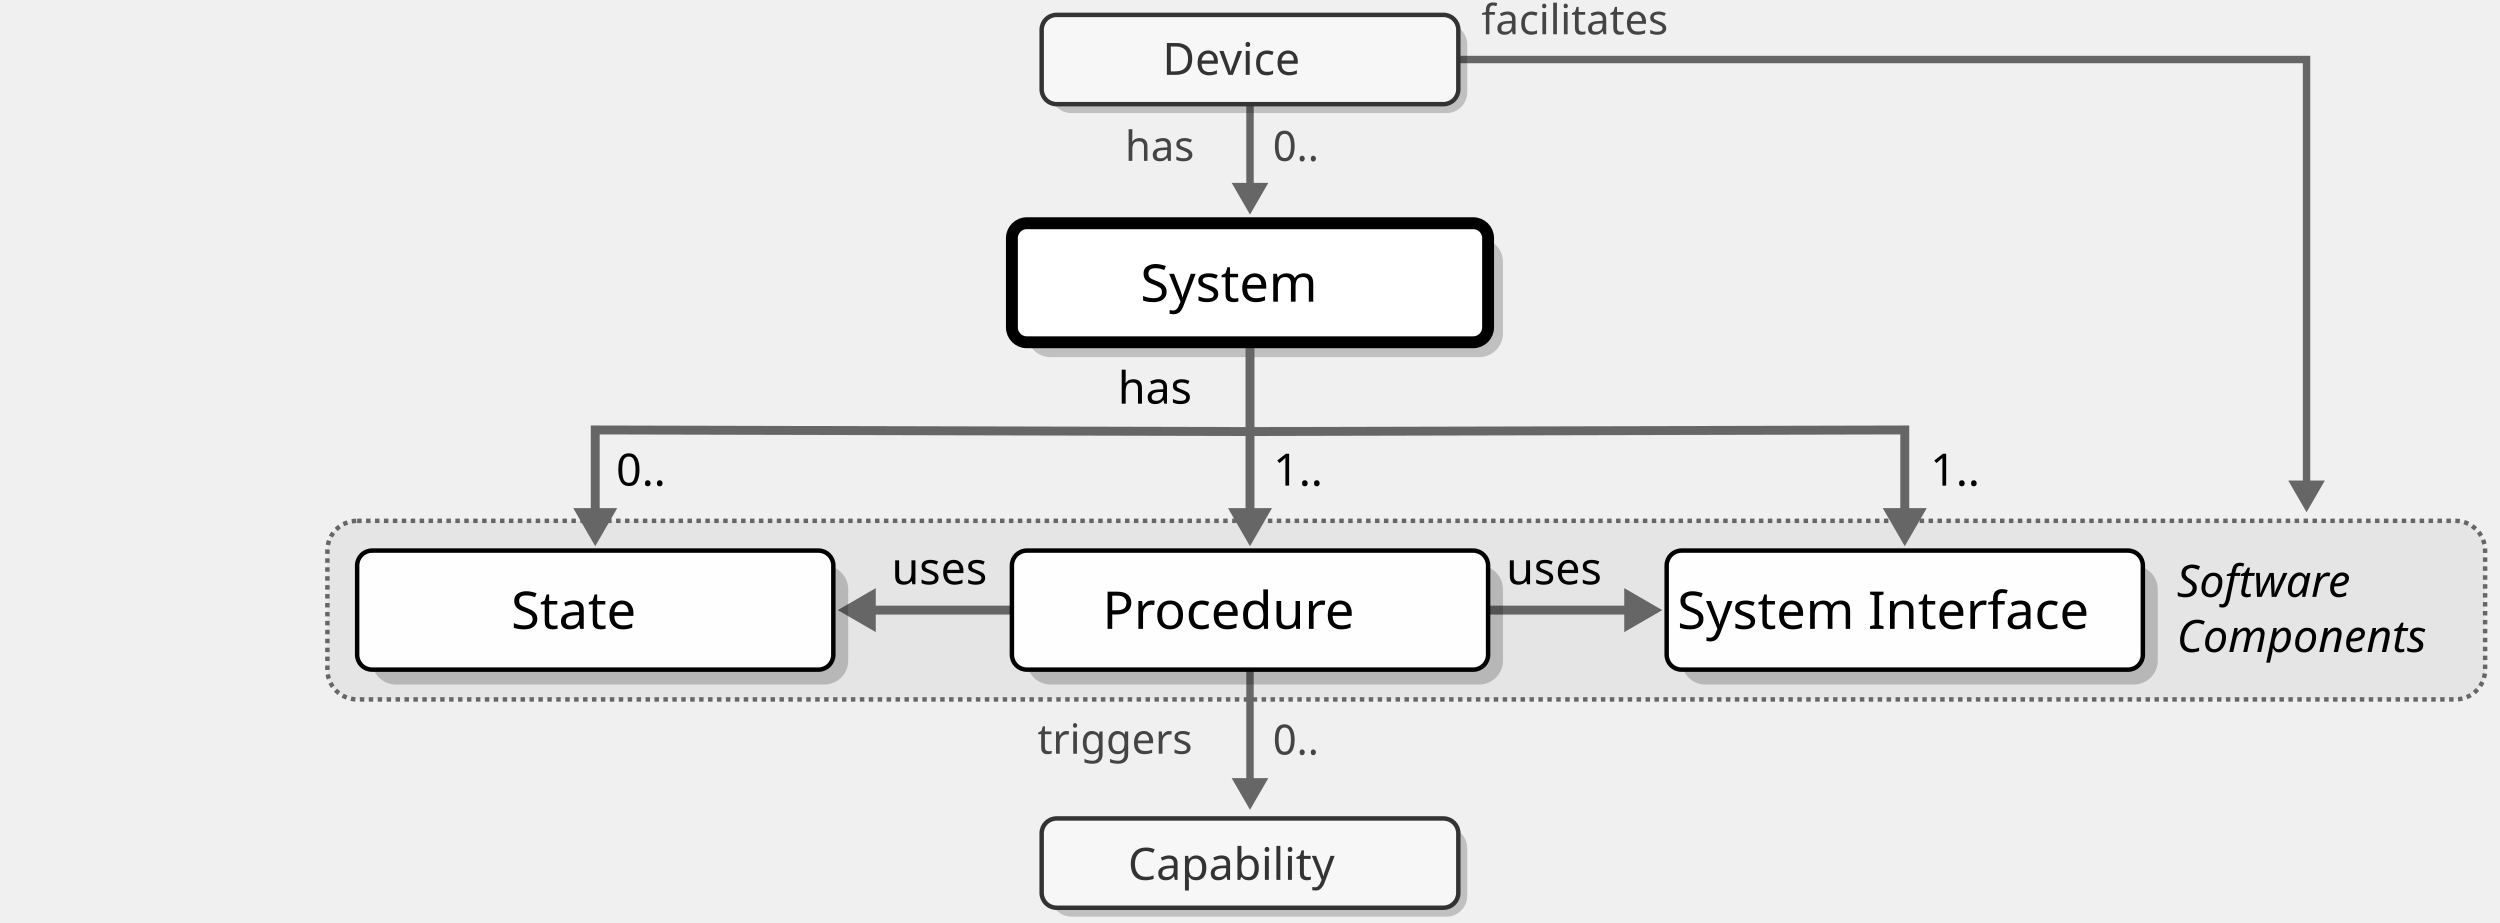
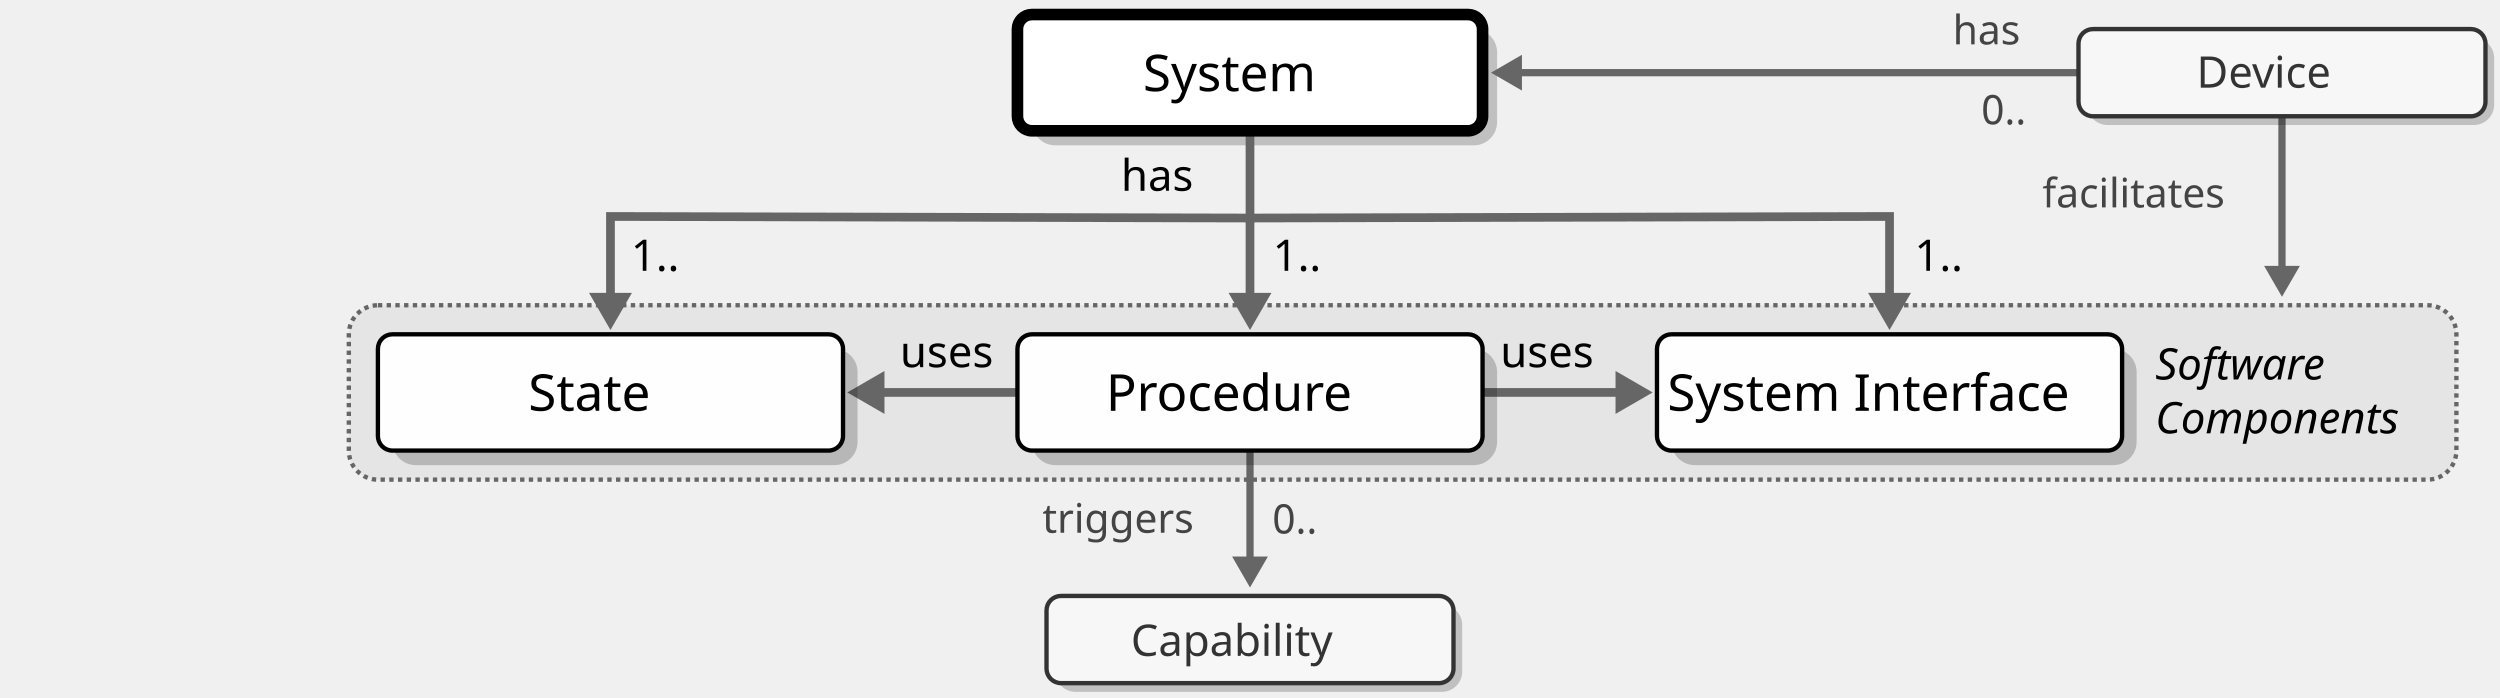
- <svg xmlns="http://www.w3.org/2000/svg" xmlns:xlink="http://www.w3.org/1999/xlink" width="168mm" height="62mm" version="1.1" viewBox="0 0 168 62" id="svg162">
+ <svg xmlns="http://www.w3.org/2000/svg" xmlns:xlink="http://www.w3.org/1999/xlink" width="172mm" height="48mm" version="1.1" viewBox="0 0 172 48" id="svg162">
  <defs id="defs5">
    <marker id="a" overflow="visible" orient="auto">
      <path transform="scale(0.4)" d="M 5.77,0 -2.88,5 V -5 Z" fill="context-stroke" fill-rule="evenodd" stroke="context-stroke" stroke-width="1pt" id="path2" />
    </marker>
    <marker id="e" overflow="visible" orient="auto">
      <path transform="scale(0.4)" d="M 5.77,0 -2.88,5 V -5 Z" fill="context-stroke" fill-rule="evenodd" stroke="context-stroke" stroke-width="1pt" id="path824" />
    </marker>
    <marker id="a-2" overflow="visible" orient="auto">
      <path transform="scale(0.4)" d="M 5.77,0 -2.88,5 V -5 Z" fill="context-stroke" fill-rule="evenodd" stroke="context-stroke" stroke-width="1pt" id="path2-3" />
    </marker>
    <marker id="a-3" overflow="visible" orient="auto">
      <path transform="scale(0.4)" d="M 5.77,0 -2.88,5 V -5 Z" fill="context-stroke" fill-rule="evenodd" stroke="context-stroke" stroke-width="1pt" id="path2-2" />
    </marker>
  </defs>
-   <rect id="rect1309" x="22" y="35" width="145" height="12" rx="2" fill="none" opacity="0.913" stroke="#000000" stroke-linejoin="round" stroke-width="0.333" style="opacity:1;fill:#e5e5e5;fill-opacity:1;stroke:#666666;stroke-width:0.3;stroke-miterlimit:4;stroke-dasharray:0.3, 0.3;stroke-dashoffset:0;stroke-opacity:1" />
-   <path d="M 98,4 H 155 l 0,29" marker-end="url(#a)" id="path3142" style="fill:none;stroke:#666666;stroke-width:0.5;stroke-miterlimit:4;stroke-dasharray:none;stroke-opacity:1" />
-   <rect id="rect1495" x="69" y="16" width="32" height="8" rx="1.6" fill="none" opacity="0.913" stroke="#000000" stroke-linejoin="round" stroke-width="0.333" style="opacity:1;fill:#000000;fill-opacity:0.2;stroke:none;stroke-width:0.8;stroke-miterlimit:4;stroke-dasharray:none" />
-   <use x="0" y="0" xlink:href="#g1121" id="use1391" transform="translate(-5.4000107e-7,54)" width="100%" height="100%" />
-   <path d="M 84,7 84,13" marker-end="url(#a)" id="path6698" style="fill:none;stroke:#666666;stroke-width:0.5;stroke-miterlimit:4;stroke-dasharray:none;stroke-opacity:1" />
-   <path d="M 68,41 H 58" marker-end="url(#a)" id="path1315" style="fill:none;stroke:#666666;stroke-width:0.6;stroke-miterlimit:4;stroke-dasharray:none" />
-   <g id="g1747" transform="translate(1.5999941e-7,-2)">
+   <rect id="rect1309" x="24" y="21" width="145" height="12" rx="2" fill="none" opacity="0.913" stroke="#000000" stroke-linejoin="round" stroke-width="0.333" style="opacity:1;fill:#e5e5e5;fill-opacity:1;stroke:#666666;stroke-width:0.3;stroke-miterlimit:4;stroke-dasharray:0.3, 0.3;stroke-dashoffset:0;stroke-opacity:1" />
+   <path d="M 157,8 V 19" marker-end="url(#a)" id="path3142" style="fill:none;stroke:#666666;stroke-width:0.5;stroke-miterlimit:4;stroke-dasharray:none;stroke-opacity:1" />
+   <rect id="rect1495" x="71" y="2" width="32" height="8" rx="1.6" fill="none" opacity="0.913" stroke="#000000" stroke-linejoin="round" stroke-width="0.333" style="opacity:1;fill:#000000;fill-opacity:0.2;stroke:none;stroke-width:0.8;stroke-miterlimit:4;stroke-dasharray:none" />
+   <use x="0" y="0" xlink:href="#g1121" id="use1391" transform="translate(-71,39)" width="100%" height="100%" />
+   <path d="M 143,5 H 104" marker-end="url(#a)" id="path6698" style="fill:none;stroke:#666666;stroke-width:0.5;stroke-miterlimit:4;stroke-dasharray:none;stroke-opacity:1" />
+   <path d="M 70,27 H 60" marker-end="url(#a)" id="path1315" style="fill:none;stroke:#666666;stroke-width:0.6;stroke-miterlimit:4;stroke-dasharray:none" />
+   <g id="g1747" transform="translate(1.999999,-16)">
    <rect id="rect1743" x="25" y="40" width="32" height="8" rx="1.6" fill="none" opacity="0.913" stroke="#000000" stroke-linejoin="round" stroke-width="0.333" style="opacity:1;fill:#000000;fill-opacity:0.2;stroke:none;stroke-width:0.8;stroke-miterlimit:4;stroke-dasharray:none" />
    <rect id="use8966" x="24" y="39" width="32" height="8" rx="1" fill="none" opacity="0.913" stroke="#000000" stroke-linejoin="round" stroke-width="0.333" style="opacity:1;fill:#fefefe;fill-opacity:1;stroke-width:0.3;stroke-miterlimit:4;stroke-dasharray:none" />
  </g>
-   <path d="M 100,41 H 110" marker-end="url(#a)" id="path1317" style="fill:none;stroke:#666666;stroke-width:0.6;stroke-miterlimit:4;stroke-dasharray:none" />
-   <path d="m 84,45 v 8" marker-end="url(#a)" id="path6006" style="fill:none;stroke:#666666;stroke-width:0.5;stroke-miterlimit:4;stroke-dasharray:none;stroke-opacity:1" />
+   <path d="m 102,27 h 10" marker-end="url(#a)" id="path1317" style="fill:none;stroke:#666666;stroke-width:0.6;stroke-miterlimit:4;stroke-dasharray:none" />
+   <path d="m 86,31 v 8" marker-end="url(#a)" id="path6006" style="fill:none;stroke:#666666;stroke-width:0.5;stroke-miterlimit:4;stroke-dasharray:none;stroke-opacity:1" />
  <use x="0" y="0" xlink:href="#g1747" id="use1909" transform="translate(44)" width="100%" height="100%" />
-   <text x="83.915" y="42.259" font-size="3.5px" style="line-height:1.25;font-family:sans-serif;stroke-width:0.265" xml:space="preserve" id="text1323">
-     <tspan x="83.915" y="42.259" font-size="3.5px" stroke-width="0.265" text-align="center" text-anchor="middle" id="tspan1321">Procedure</tspan>
+   <text x="85.915" y="28.259" font-size="3.5px" style="line-height:1.25;font-family:sans-serif;stroke-width:0.265" xml:space="preserve" id="text1323">
+     <tspan x="85.915" y="28.259" font-size="3.5px" stroke-width="0.265" text-align="center" text-anchor="middle" id="tspan1321">Procedure</tspan>
  </text>
-   <text x="39.915" y="42.259" font-size="3.5px" style="line-height:1.25;font-family:sans-serif;stroke-width:0.265" xml:space="preserve" id="text1327">
-     <tspan x="39.915" y="42.259" font-size="3.5px" stroke-width="0.265" text-align="center" text-anchor="middle" id="tspan1325">State</tspan>
+   <text x="41.915" y="28.259" font-size="3.5px" style="line-height:1.25;font-family:sans-serif;stroke-width:0.265" xml:space="preserve" id="text1327">
+     <tspan x="41.915" y="28.259" font-size="3.5px" stroke-width="0.265" text-align="center" text-anchor="middle" id="tspan1325">State</tspan>
  </text>
  <use x="0" y="0" xlink:href="#g1747" id="use1911" transform="translate(88)" width="100%" height="100%" />
-   <text x="127.915" y="42.259" font-size="3.5px" style="line-height:1.25;font-family:sans-serif;stroke-width:0.265" xml:space="preserve" id="text1331">
-     <tspan x="127.915" y="42.259" font-size="3.5px" stroke-width="0.265" text-align="center" text-anchor="middle" id="tspan1329">System Interface</tspan>
+   <text x="129.915" y="28.259" font-size="3.5px" style="line-height:1.25;font-family:sans-serif;stroke-width:0.265" xml:space="preserve" id="text1331">
+     <tspan x="129.915" y="28.259" font-size="3.5px" stroke-width="0.265" text-align="center" text-anchor="middle" id="tspan1329">System Interface</tspan>
  </text>
-   <text x="146.28" y="40.11" style="font-size:3px;line-height:1.25;font-family:sans-serif;stroke-width:0.265" xml:space="preserve" id="text1335">
-     <tspan x="146.28" y="40.11" stroke-width="0.265" id="tspan1333" style="font-style:italic;font-variant:normal;font-weight:normal;font-stretch:normal;font-family:sans-serif;-inkscape-font-specification:'sans-serif Italic'">Software</tspan>
+   <text x="148.28" y="26.11" style="font-size:3px;line-height:1.25;font-family:sans-serif;stroke-width:0.265" xml:space="preserve" id="text1335">
+     <tspan x="148.28" y="26.11" stroke-width="0.265" id="tspan1333" style="font-style:italic;font-variant:normal;font-weight:normal;font-stretch:normal;font-family:sans-serif;-inkscape-font-specification:'sans-serif Italic'">Software</tspan>
  </text>
-   <text x="146.28" y="43.814" style="font-size:3px;line-height:1.25;font-family:sans-serif;stroke-width:0.265" xml:space="preserve" id="text1339">
-     <tspan x="146.28" y="43.814" stroke-width="0.265" id="tspan1337" style="font-style:italic;font-variant:normal;font-weight:normal;font-stretch:normal;font-family:sans-serif;-inkscape-font-specification:'sans-serif Italic'">Components</tspan>
+   <text x="148.28" y="29.814" style="font-size:3px;line-height:1.25;font-family:sans-serif;stroke-width:0.265" xml:space="preserve" id="text1339">
+     <tspan x="148.28" y="29.814" stroke-width="0.265" id="tspan1337" style="font-style:italic;font-variant:normal;font-weight:normal;font-stretch:normal;font-family:sans-serif;-inkscape-font-specification:'sans-serif Italic'">Components</tspan>
  </text>
-   <text x="59.922" y="39.261" style="font-size:3px;line-height:1.25;font-family:sans-serif;stroke-width:0.265" xml:space="preserve" id="text1343">
-     <tspan x="59.922" y="39.261" stroke-width="0.265" id="tspan1341">uses</tspan>
+   <text x="61.922" y="25.261" style="font-size:3px;line-height:1.25;font-family:sans-serif;stroke-width:0.265" xml:space="preserve" id="text1343">
+     <tspan x="61.922" y="25.261" stroke-width="0.265" id="tspan1341">uses</tspan>
  </text>
-   <text x="101.225" y="39.261" style="font-size:3px;line-height:1.25;font-family:sans-serif;stroke-width:0.265" xml:space="preserve" id="text1347">
-     <tspan x="101.225" y="39.261" stroke-width="0.265" id="tspan1345">uses</tspan>
+   <text x="103.225" y="25.261" style="font-size:3px;line-height:1.25;font-family:sans-serif;stroke-width:0.265" xml:space="preserve" id="text1347">
+     <tspan x="103.225" y="25.261" stroke-width="0.265" id="tspan1345">uses</tspan>
  </text>
-   <path d="m 84,23 -2e-6,12" marker-end="url(#a)" id="path1361" style="fill:none;stroke:#666666;stroke-width:0.6;stroke-miterlimit:4;stroke-dasharray:none" />
-   <path d="M 84,29 40,28.893 40,35" marker-end="url(#a)" id="path1363" style="fill:none;stroke:#666666;stroke-width:0.6;stroke-miterlimit:4;stroke-dasharray:none" />
-   <rect id="rect1367" x="68" y="15" width="32" height="8" rx="1" fill="none" opacity="0.913" stroke="#000000" stroke-linejoin="round" stroke-width="0.333" style="opacity:1;fill:#ffffff;fill-opacity:1;stroke-width:0.8;stroke-miterlimit:4;stroke-dasharray:none" />
-   <text x="87.326" y="27.124" style="font-size:3px;line-height:1.25;font-family:sans-serif;stroke-width:0.265" xml:space="preserve" id="text1371">
-     <tspan x="82.443" y="27.124" stroke-width="0.265" id="tspan1369" style="text-align:end;text-anchor:end">has</tspan>
+   <path d="m 86,9 -2e-6,12" marker-end="url(#a)" id="path1361" style="fill:none;stroke:#666666;stroke-width:0.6;stroke-miterlimit:4;stroke-dasharray:none" />
+   <path d="M 86,15 42,14.893 42,21" marker-end="url(#a)" id="path1363" style="fill:none;stroke:#666666;stroke-width:0.6;stroke-miterlimit:4;stroke-dasharray:none" />
+   <rect id="rect1367" x="70" y="1" width="32" height="8" rx="1" fill="none" opacity="0.913" stroke="#000000" stroke-linejoin="round" stroke-width="0.333" style="opacity:1;fill:#ffffff;fill-opacity:1;stroke-width:0.8;stroke-miterlimit:4;stroke-dasharray:none" />
+   <text x="89.326" y="13.124" style="font-size:3px;line-height:1.25;font-family:sans-serif;stroke-width:0.265" xml:space="preserve" id="text1371">
+     <tspan x="84.443" y="13.124" stroke-width="0.265" id="tspan1369" style="text-align:end;text-anchor:end">has</tspan>
  </text>
-   <text x="85.565" y="32.632" style="font-size:3px;line-height:1.25;font-family:sans-serif;stroke-width:0.265" xml:space="preserve" id="text1375">
-     <tspan x="85.565" y="32.632" stroke-width="0.265" id="tspan1373">1..</tspan>
+   <text x="87.565" y="18.632" style="font-size:3px;line-height:1.25;font-family:sans-serif;stroke-width:0.265" xml:space="preserve" id="text1375">
+     <tspan x="87.565" y="18.632" stroke-width="0.265" id="tspan1373">1..</tspan>
  </text>
-   <text x="41.411" y="32.632" style="font-size:3px;line-height:1.25;font-family:sans-serif;stroke-width:0.265" xml:space="preserve" id="text1379">
-     <tspan x="41.411" y="32.632" stroke-width="0.265" id="tspan1377">0..</tspan>
+   <text x="43.411" y="18.632" style="font-size:3px;line-height:1.25;font-family:sans-serif;stroke-width:0.265" xml:space="preserve" id="text1379">
+     <tspan x="43.411" y="18.632" stroke-width="0.265" id="tspan1377">1..</tspan>
  </text>
-   <text x="129.719" y="32.632" style="font-size:3px;line-height:1.25;font-family:sans-serif;stroke-width:0.265" xml:space="preserve" id="text1383">
-     <tspan x="129.719" y="32.632" stroke-width="0.265" id="tspan1381">1..</tspan>
+   <text x="131.719" y="18.632" style="font-size:3px;line-height:1.25;font-family:sans-serif;stroke-width:0.265" xml:space="preserve" id="text1383">
+     <tspan x="131.719" y="18.632" stroke-width="0.265" id="tspan1381">1..</tspan>
  </text>
-   <text x="83.958" y="20.272" font-size="3.5px" style="line-height:1.25;font-family:sans-serif;stroke-width:0.265" xml:space="preserve" id="text1387">
-     <tspan x="83.958" y="20.272" font-size="3.5px" stroke-width="0.265" text-align="center" text-anchor="middle" id="tspan1385">System</tspan>
+   <text x="85.958" y="6.272" font-size="3.5px" style="line-height:1.25;font-family:sans-serif;stroke-width:0.265" xml:space="preserve" id="text1387">
+     <tspan x="85.958" y="6.272" font-size="3.5px" stroke-width="0.265" text-align="center" text-anchor="middle" id="tspan1385">System</tspan>
  </text>
-   <use x="0" y="0" xlink:href="#path1363" id="use9624" transform="matrix(-1,0,0,1,168,1.7e-7)" width="100%" height="100%" />
-   <g id="g1121">
+   <use x="0" y="0" xlink:href="#path1363" id="use9624" transform="matrix(-1,0,0,1,172,-1.0000001e-8)" width="100%" height="100%" />
+   <g id="g1121" transform="translate(73,1)">
    <rect id="rect907" x="70.6" y="-7.6" width="28" height="6" rx="1.4" fill="none" opacity="0.913" stroke="#000000" stroke-linejoin="round" stroke-width="0.333" style="opacity:1;fill:#000000;fill-opacity:0.2;stroke:none;stroke-width:0.3;stroke-miterlimit:4;stroke-dasharray:none;stroke-opacity:1" transform="scale(1,-1)" />
    <rect id="use8062" x="70" y="-7" width="28" height="6" rx="1" fill="none" opacity="0.913" stroke="#000000" stroke-linejoin="round" stroke-width="0.333" style="opacity:1;fill:#f7f7f7;fill-opacity:1;stroke:#333333;stroke-width:0.3;stroke-miterlimit:4;stroke-dasharray:none;stroke-opacity:1" transform="scale(1,-1)" />
  </g>
-   <text x="83.915" y="5.033" font-size="3.5px" style="font-size:3px;line-height:1.25;font-family:sans-serif;stroke-width:0.265" xml:space="preserve" id="text8974">
-     <tspan x="83.915" y="5.033" font-size="3.5px" stroke-width="0.265" text-align="center" text-anchor="middle" id="tspan8972" style="font-size:3px;fill:#333333;fill-opacity:1">Device</tspan>
+   <text x="156.915" y="6.033" font-size="3.5px" style="font-size:3px;line-height:1.25;font-family:sans-serif;stroke-width:0.265" xml:space="preserve" id="text8974">
+     <tspan x="156.915" y="6.033" font-size="3.5px" stroke-width="0.265" text-align="center" text-anchor="middle" id="tspan8972" style="font-size:3px;fill:#333333;fill-opacity:1">Device</tspan>
  </text>
-   <text x="85.531" y="10.809" style="font-size:2.8px;line-height:1.25;font-family:sans-serif;stroke-width:0.265" xml:space="preserve" id="text10267">
-     <tspan x="85.531" y="10.809" stroke-width="0.265" id="tspan10265" style="font-size:2.8px;fill:#444444;fill-opacity:1">0..</tspan>
+   <text x="144.875" y="8.547" style="font-size:2.8px;line-height:1.25;font-family:sans-serif;stroke-width:0.265" xml:space="preserve" id="text10267">
+     <tspan x="141.589" y="8.547" stroke-width="0.265" id="tspan10265" style="font-size:2.8px;text-align:end;text-anchor:end;fill:#444444;fill-opacity:1">0..</tspan>
  </text>
-   <text x="99.54" y="2.307" style="font-size:2.8px;line-height:1.25;font-family:sans-serif;stroke-width:0.265" xml:space="preserve" id="text3562">
-     <tspan x="99.54" y="2.307" stroke-width="0.265" id="tspan3560" style="font-size:2.8px;fill:#444444;fill-opacity:1">facilitates</tspan>
+   <text x="168.501" y="14.272" style="font-size:2.8px;line-height:1.25;font-family:sans-serif;stroke-width:0.265" xml:space="preserve" id="text3562">
+     <tspan x="155.246" y="14.272" stroke-width="0.265" id="tspan3560" style="font-size:2.8px;text-align:end;text-anchor:end;fill:#444444;fill-opacity:1">facilitates</tspan>
  </text>
-   <text x="85.508" y="10.809" style="font-size:2.8px;line-height:1.25;font-family:sans-serif;stroke-width:0.265" xml:space="preserve" id="text3898">
-     <tspan x="82.433" y="10.809" stroke-width="0.265" id="tspan3896" style="font-size:2.8px;text-align:end;text-anchor:end;fill:#444444;fill-opacity:1">has</tspan>
+   <text x="144.249" y="3.05" style="font-size:2.8px;line-height:1.25;font-family:sans-serif;stroke-width:0.265" xml:space="preserve" id="text3898">
+     <tspan x="141.174" y="3.05" stroke-width="0.265" id="tspan3896" style="font-size:2.8px;text-align:end;text-anchor:end;fill:#444444;fill-opacity:1">has</tspan>
  </text>
-   <text x="85.531" y="50.703" style="font-size:2.8px;line-height:1.25;font-family:sans-serif;stroke-width:0.265" xml:space="preserve" id="text5332">
-     <tspan x="85.531" y="50.703" stroke-width="0.265" id="tspan5330" style="font-size:2.8px;fill:#444444;fill-opacity:1">0..</tspan>
+   <text x="87.531" y="36.703" style="font-size:2.8px;line-height:1.25;font-family:sans-serif;stroke-width:0.265" xml:space="preserve" id="text5332">
+     <tspan x="87.531" y="36.703" stroke-width="0.265" id="tspan5330" style="font-size:2.8px;fill:#444444;fill-opacity:1">0..</tspan>
  </text>
-   <text x="85.383" y="50.652" style="font-size:2.8px;line-height:1.25;font-family:sans-serif;stroke-width:0.265" xml:space="preserve" id="text5336">
-     <tspan x="82.309" y="50.652" stroke-width="0.265" id="tspan5334" style="font-size:2.8px;text-align:end;text-anchor:end;fill:#444444;fill-opacity:1">triggers</tspan>
+   <text x="87.383" y="36.652" style="font-size:2.8px;line-height:1.25;font-family:sans-serif;stroke-width:0.265" xml:space="preserve" id="text5336">
+     <tspan x="84.309" y="36.652" stroke-width="0.265" id="tspan5334" style="font-size:2.8px;text-align:end;text-anchor:end;fill:#444444;fill-opacity:1">triggers</tspan>
  </text>
-   <text x="83.915" y="59.124" font-size="3.5px" style="font-size:3px;line-height:1.25;font-family:sans-serif;stroke-width:0.265" xml:space="preserve" id="text5340">
-     <tspan x="83.915" y="59.124" font-size="3.5px" stroke-width="0.265" text-align="center" text-anchor="middle" id="tspan5338" style="font-size:3px;fill:#333333;fill-opacity:1">Capability</tspan>
+   <text x="85.915" y="45.124" font-size="3.5px" style="font-size:3px;line-height:1.25;font-family:sans-serif;stroke-width:0.265" xml:space="preserve" id="text5340">
+     <tspan x="85.915" y="45.124" font-size="3.5px" stroke-width="0.265" text-align="center" text-anchor="middle" id="tspan5338" style="font-size:3px;fill:#333333;fill-opacity:1">Capability</tspan>
  </text>
</svg>
